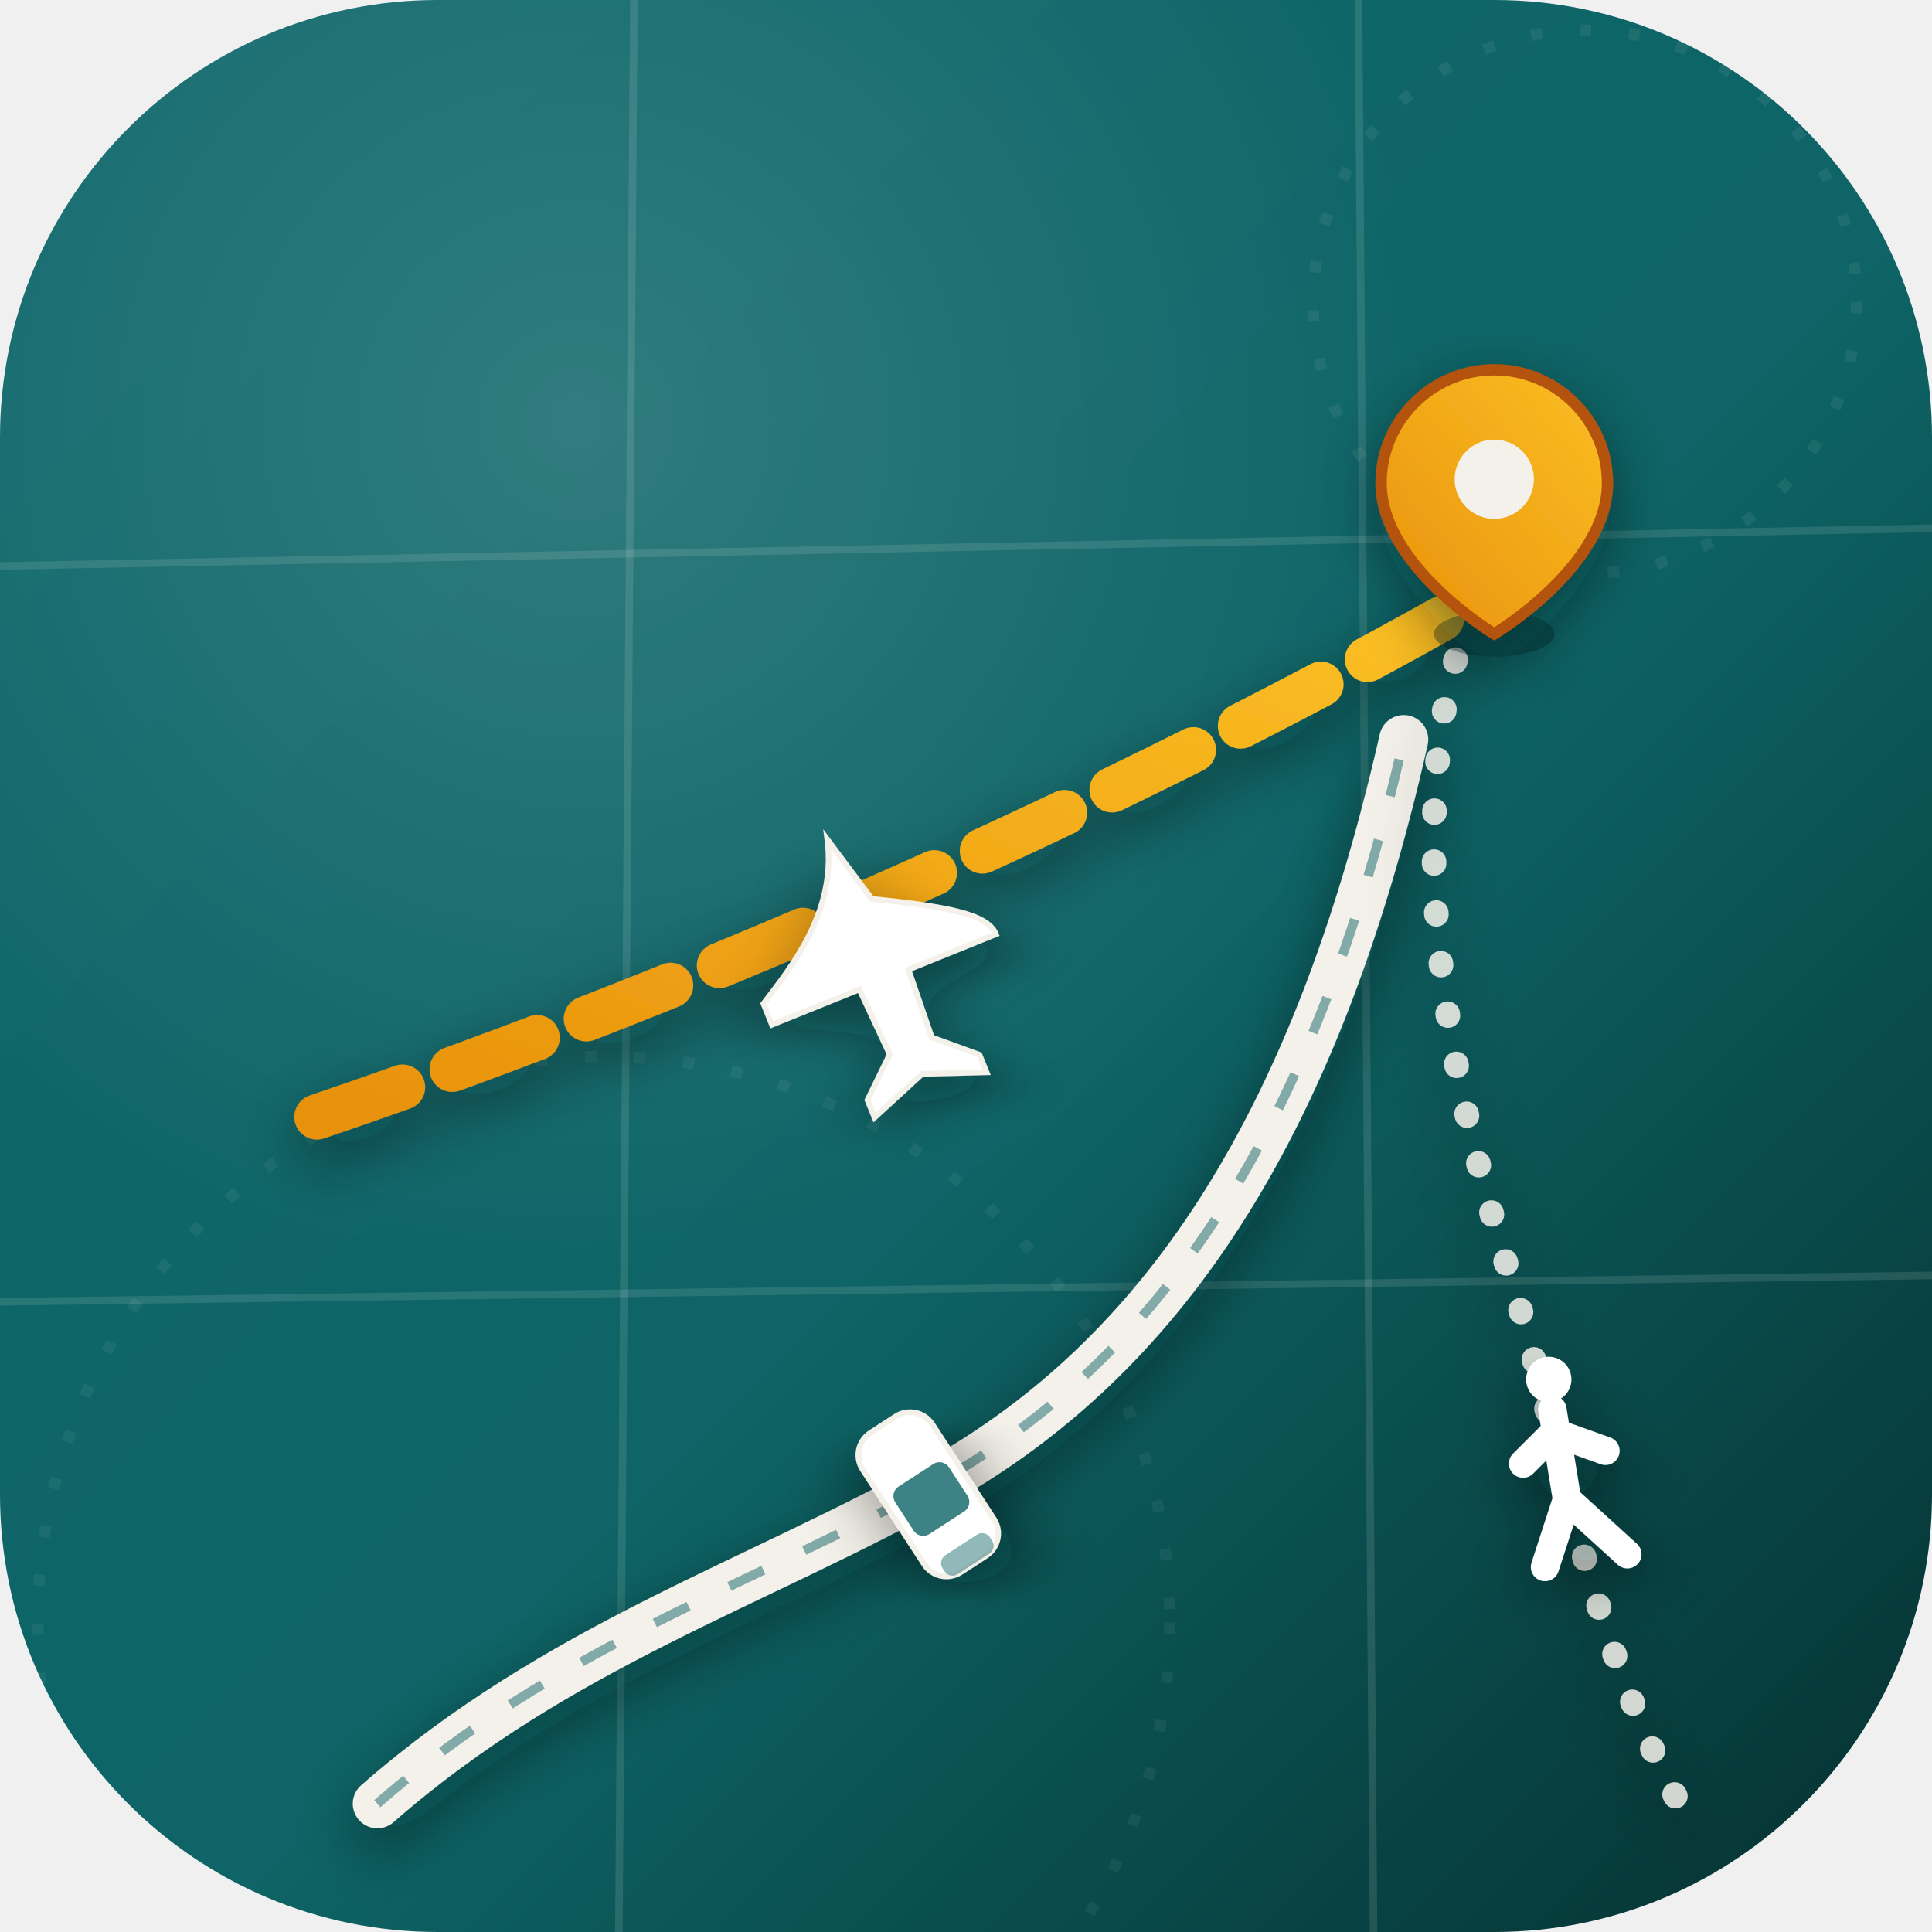
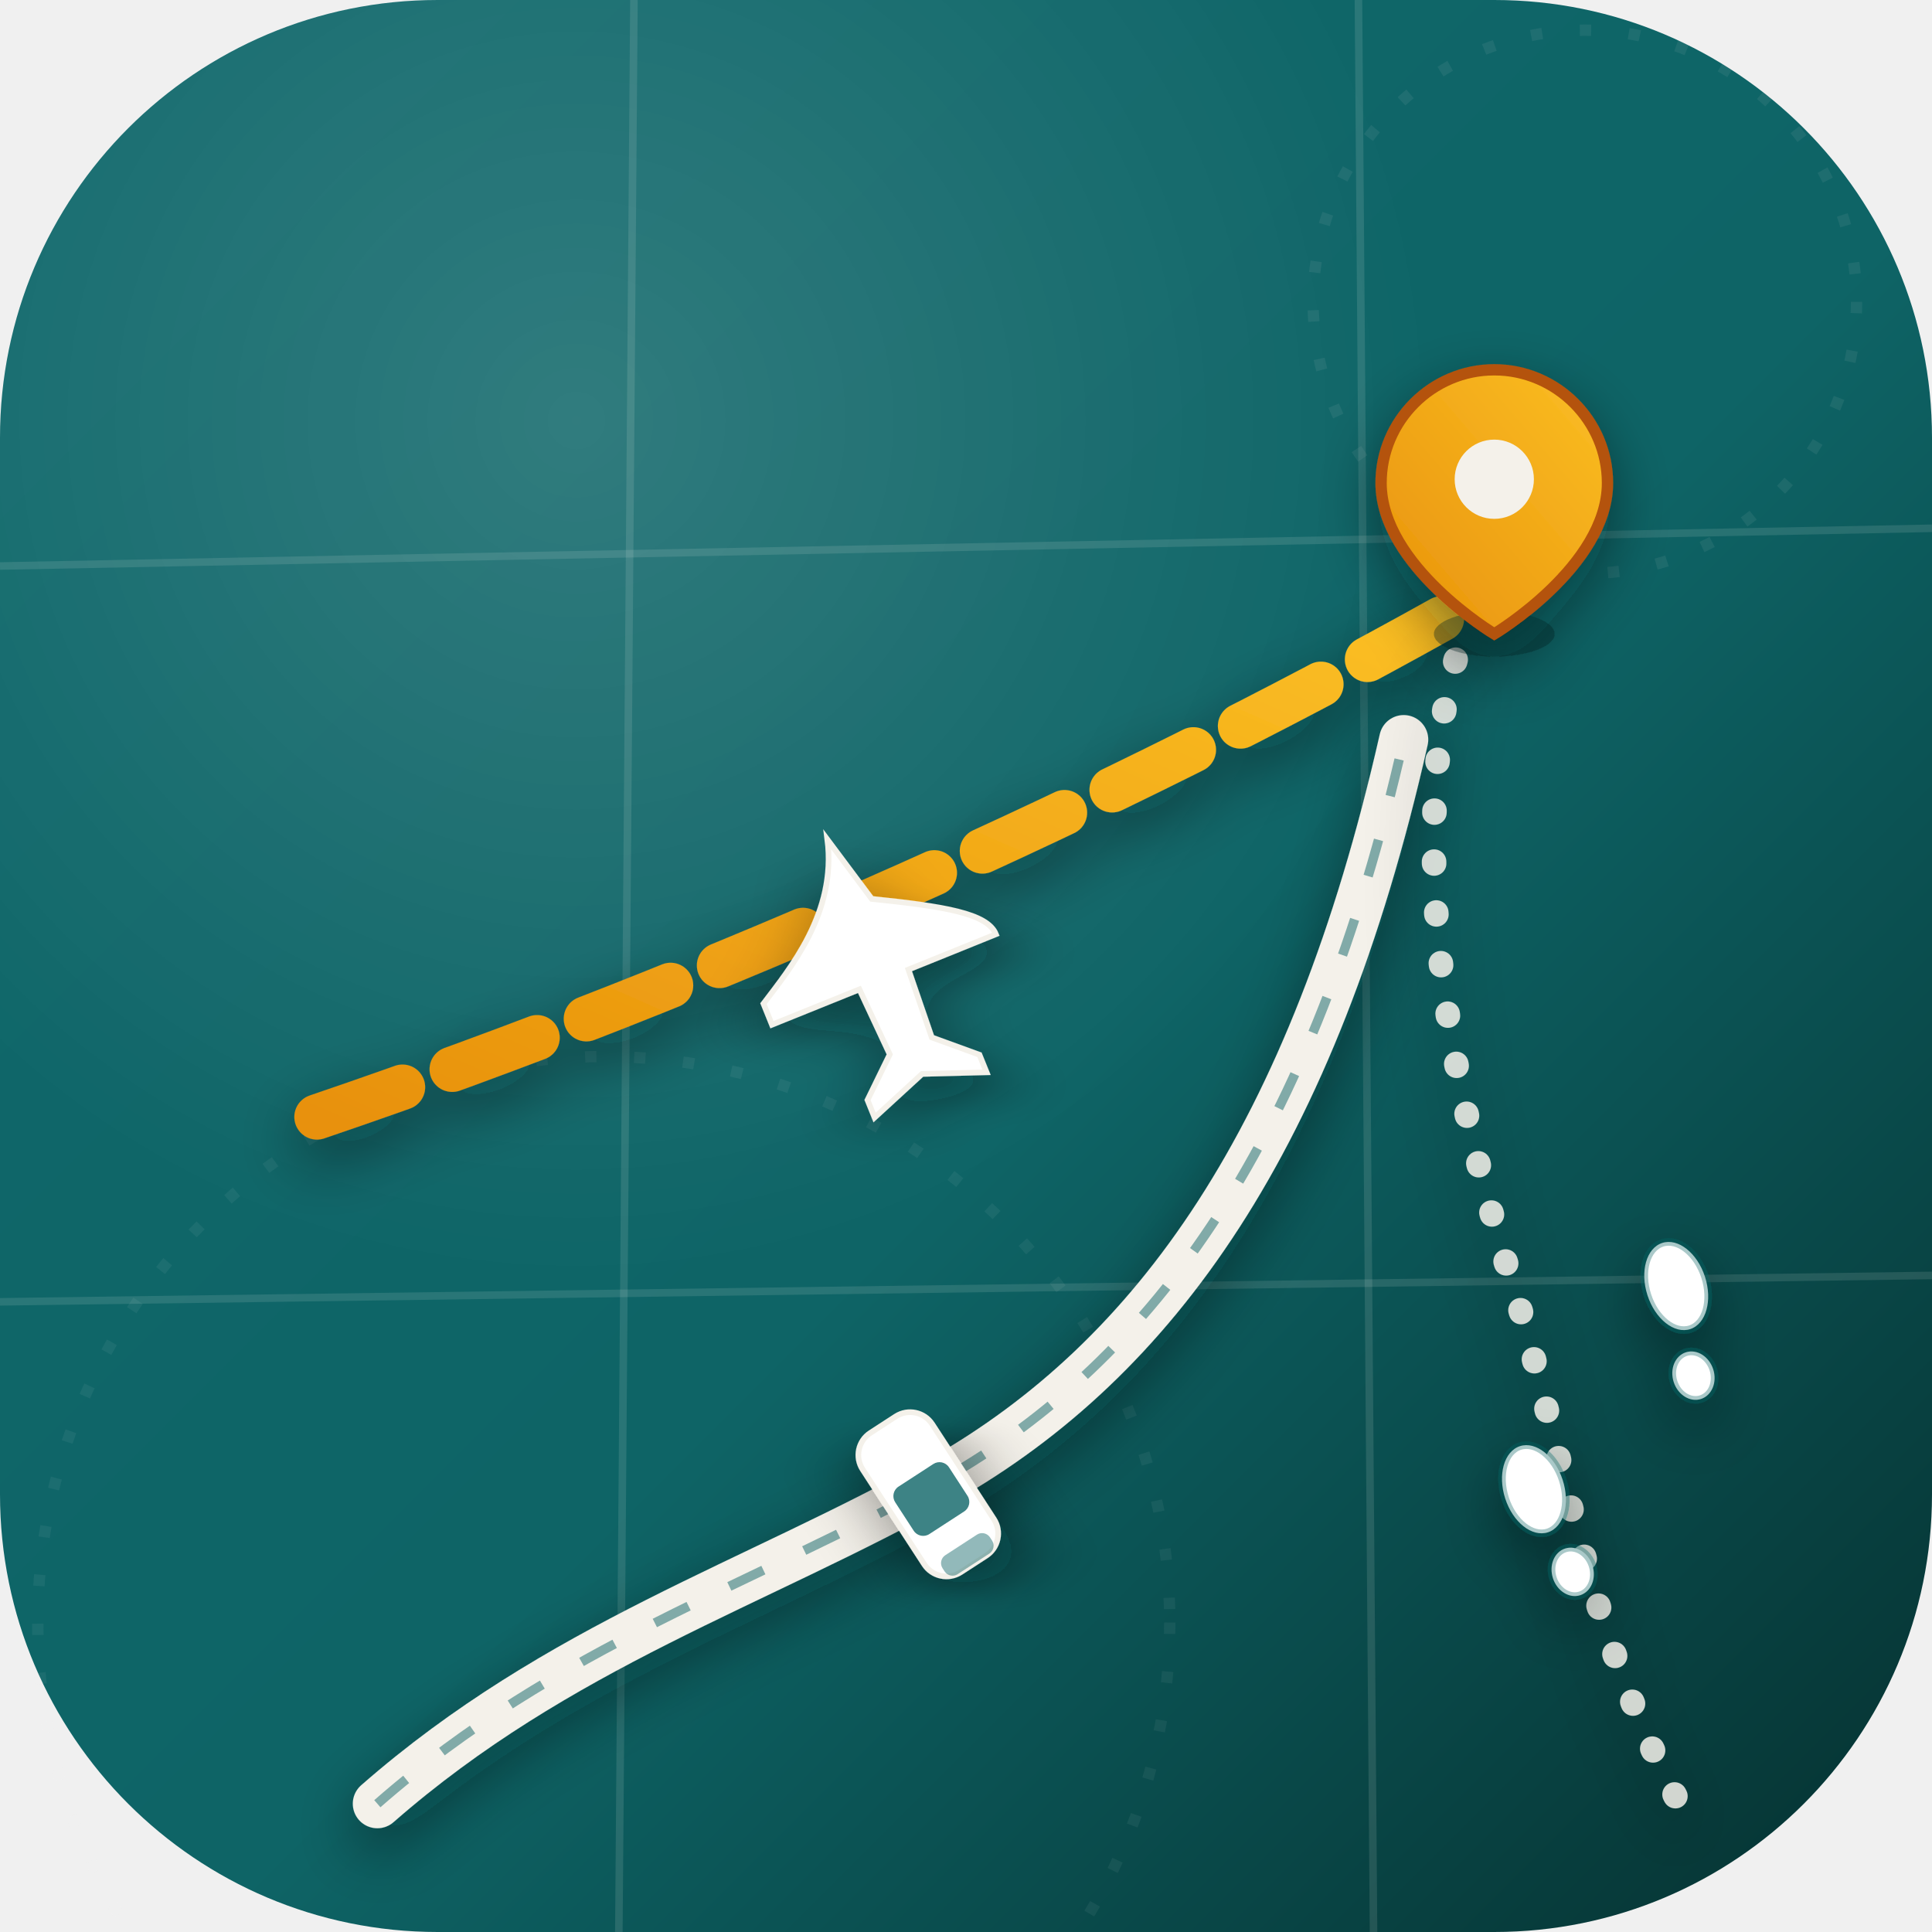
<svg xmlns="http://www.w3.org/2000/svg" viewBox="0 0 512 512" width="512" height="512">
  <defs>
    <linearGradient id="bg" x1="0%" y1="0%" x2="100%" y2="100%">
      <stop offset="0%" stop-color="#10696C" />
      <stop offset="55%" stop-color="#0E6466" />
      <stop offset="100%" stop-color="#05302F" />
    </linearGradient>
    <linearGradient id="gold" x1="0%" y1="100%" x2="100%" y2="0%">
      <stop offset="0%" stop-color="#E8910B" />
      <stop offset="100%" stop-color="#FBBF24" />
    </linearGradient>
    <radialGradient id="glow" cx="30%" cy="22%" r="80%">
      <stop offset="0%" stop-color="#FFFFFF" stop-opacity="0.14" />
      <stop offset="55%" stop-color="#FFFFFF" stop-opacity="0" />
    </radialGradient>
    <filter id="soft" x="-40%" y="-40%" width="180%" height="180%">
      <feDropShadow dx="0" dy="6" stdDeviation="8" flood-color="#021C1B" flood-opacity="0.45" />
    </filter>
  </defs>
  <rect width="512" height="512" rx="116" fill="url(#bg)" />
  <rect width="512" height="512" rx="116" fill="url(#glow)" />
  <g fill="none" stroke="#F4F1EA">
    <circle cx="160" cy="430" r="150" stroke-opacity="0.06" stroke-width="3" stroke-dasharray="3 10" />
    <circle cx="420" cy="80" r="72" stroke-opacity="0.07" stroke-width="3" stroke-dasharray="3 10" />
  </g>
  <g stroke="#F4F1EA" stroke-opacity="0.12" stroke-width="2">
    <line x1="0" y1="150" x2="512" y2="140" />
    <line x1="0" y1="345" x2="512" y2="338" />
    <line x1="168" y1="0" x2="164" y2="512" />
    <line x1="360" y1="0" x2="364" y2="512" />
  </g>
  <path d="M 84 296 C 190 260 296 212 382 164" fill="none" stroke="url(#gold)" stroke-width="12" stroke-linecap="round" stroke-dasharray="24 14" filter="url(#soft)" />
  <g transform="translate(232, 254) rotate(-22)" filter="url(#soft)">
    <path d="M 0 -34 L 5 -15 C 22 -6 32 0 32 6 L 7 6 L 6 25 L 16 34 L 16 39 L 0 33 L -16 39 L -16 34 L -6 25 L -7 6 L -32 6 L -32 0 C -22 -6 -5 -15 0 -34 Z" fill="#FFFFFF" stroke="#F4F1EA" stroke-width="1.5" />
  </g>
  <path d="M 100 478 C 148 436 200 420 250 392 C 306 360 348 302 372 196" fill="none" stroke="#F4F1EA" stroke-width="13" stroke-linecap="round" filter="url(#soft)" />
  <path d="M 100 478 C 148 436 200 420 250 392 C 306 360 348 302 372 196" fill="none" stroke="#0E6466" stroke-opacity="0.5" stroke-width="2.5" stroke-dasharray="10 12" />
  <g transform="translate(246, 396) rotate(-33)" filter="url(#soft)">
    <rect x="-11" y="-22" width="22" height="44" rx="7" fill="#FFFFFF" stroke="#F4F1EA" stroke-width="1.5" />
    <rect x="-8.5" y="-6" width="17" height="15" rx="3" fill="#0E6466" opacity="0.8" />
    <rect x="-7.5" y="16" width="15" height="6" rx="2.5" fill="#0E6466" opacity="0.45" />
  </g>
  <path d="M 444 476 C 420 430 414 384 402 344 C 388 300 380 260 380 224 C 380 204 382 188 386 174" fill="none" stroke="#F4F1EA" stroke-opacity="0.85" stroke-width="6.5" stroke-linecap="round" stroke-dasharray="0.5 13" filter="url(#soft)" />
-   <g transform="translate(416, 392) rotate(-14)" filter="url(#soft)">
-     <g stroke="#FFFFFF" stroke-width="7.5" stroke-linecap="round" fill="none">
-       <circle cx="1" cy="-27" r="6" fill="#FFFFFF" stroke="none" />
-       <path d="M 0 -19 L -2 5" />
-       <path d="M -2 5 L 10 23" />
-       <path d="M -2 5 L -12 21" />
-       <path d="M -1 -13 L 11 -5" />
-       <path d="M -1 -13 L -11 -7" />
+   <g fill="#FFFFFF" stroke="#0E6466" stroke-opacity="0.35" stroke-width="2" filter="url(#soft)">
+     <g transform="translate(414, 408) rotate(-18)">
+       <ellipse cx="-3" cy="-15" rx="8" ry="12" />
+       <ellipse cx="0" cy="9" rx="5.5" ry="6.5" />
+     </g>
+     <g transform="translate(446, 356) rotate(-18)">
+       <ellipse cx="3" cy="-15" rx="8" ry="12" />
+       <ellipse cx="0" cy="9" rx="5.5" ry="6.5" />
    </g>
  </g>
  <g transform="translate(396, 128)" filter="url(#soft)">
    <ellipse cx="0" cy="40" rx="16" ry="6" fill="#021C1B" opacity="0.35" />
    <path d="M 0 -30 C -16.5 -30 -30 -16.5 -30 0 C -30 22 0 40 0 40 C 0 40 30 22 30 0 C 30 -16.5 16.5 -30 0 -30 Z" fill="url(#gold)" stroke="#B45309" stroke-width="3" />
    <circle cx="0" cy="-1" r="10.5" fill="#F4F1EA" />
  </g>
</svg>
